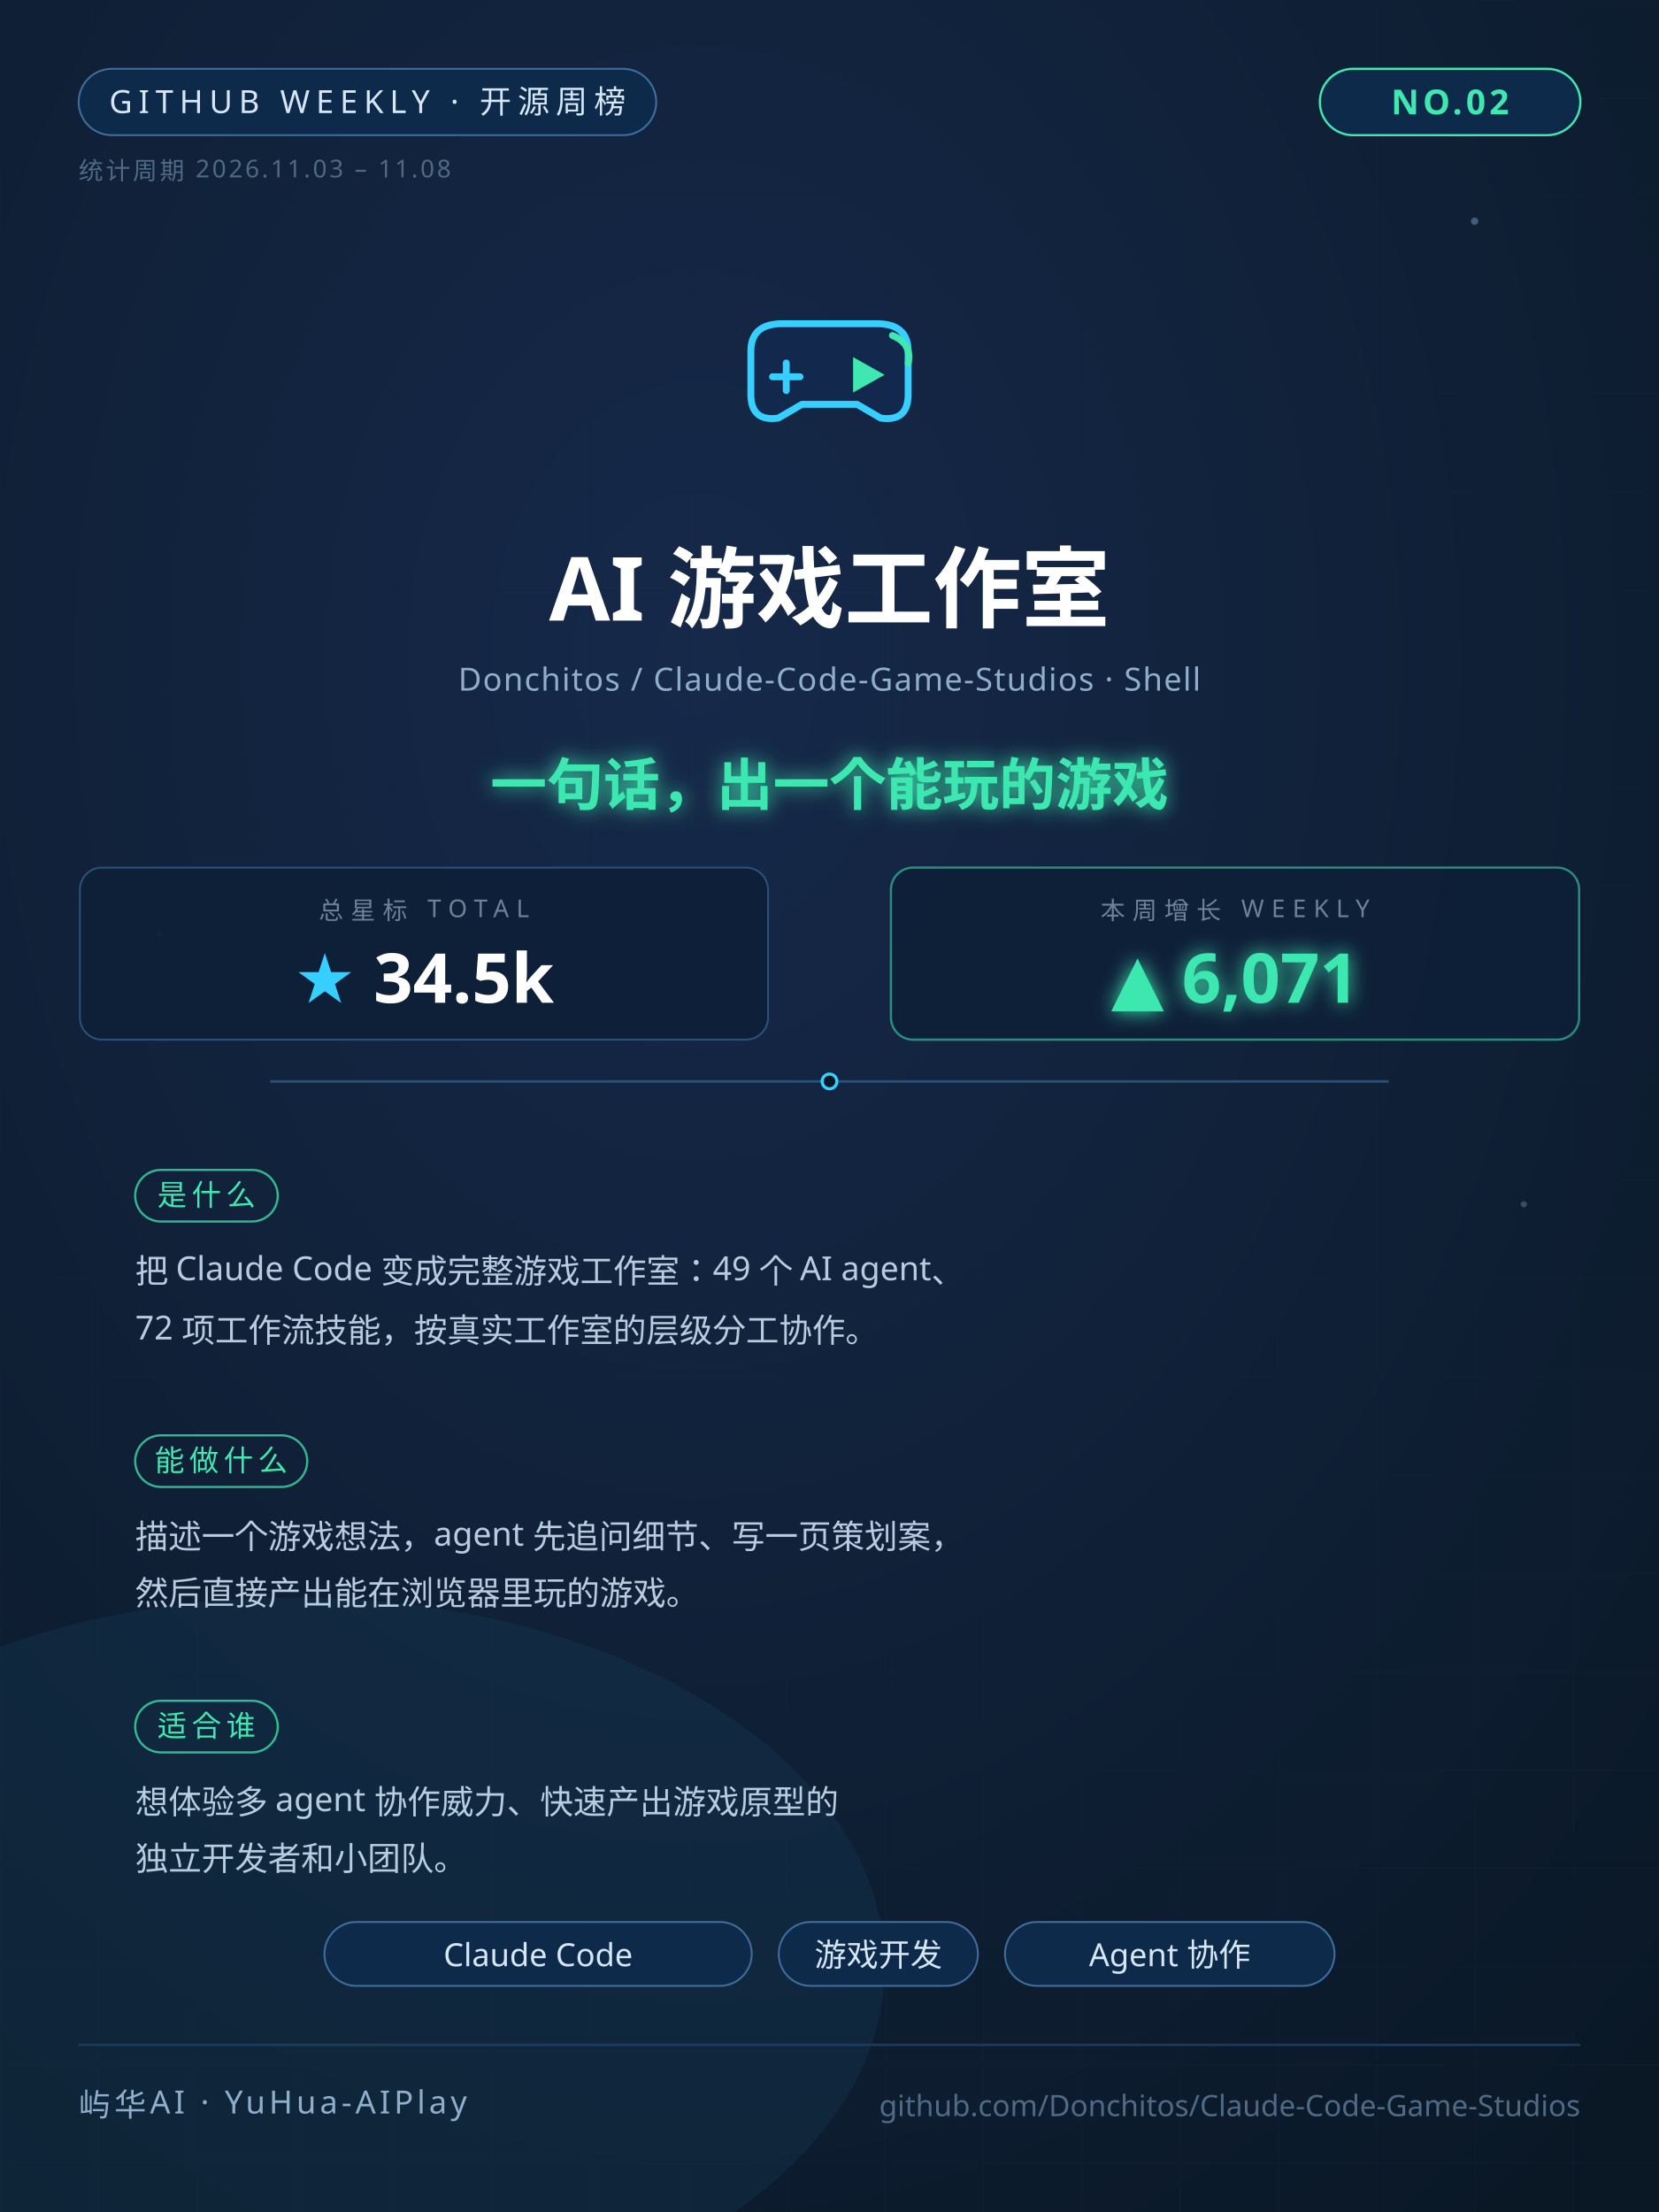
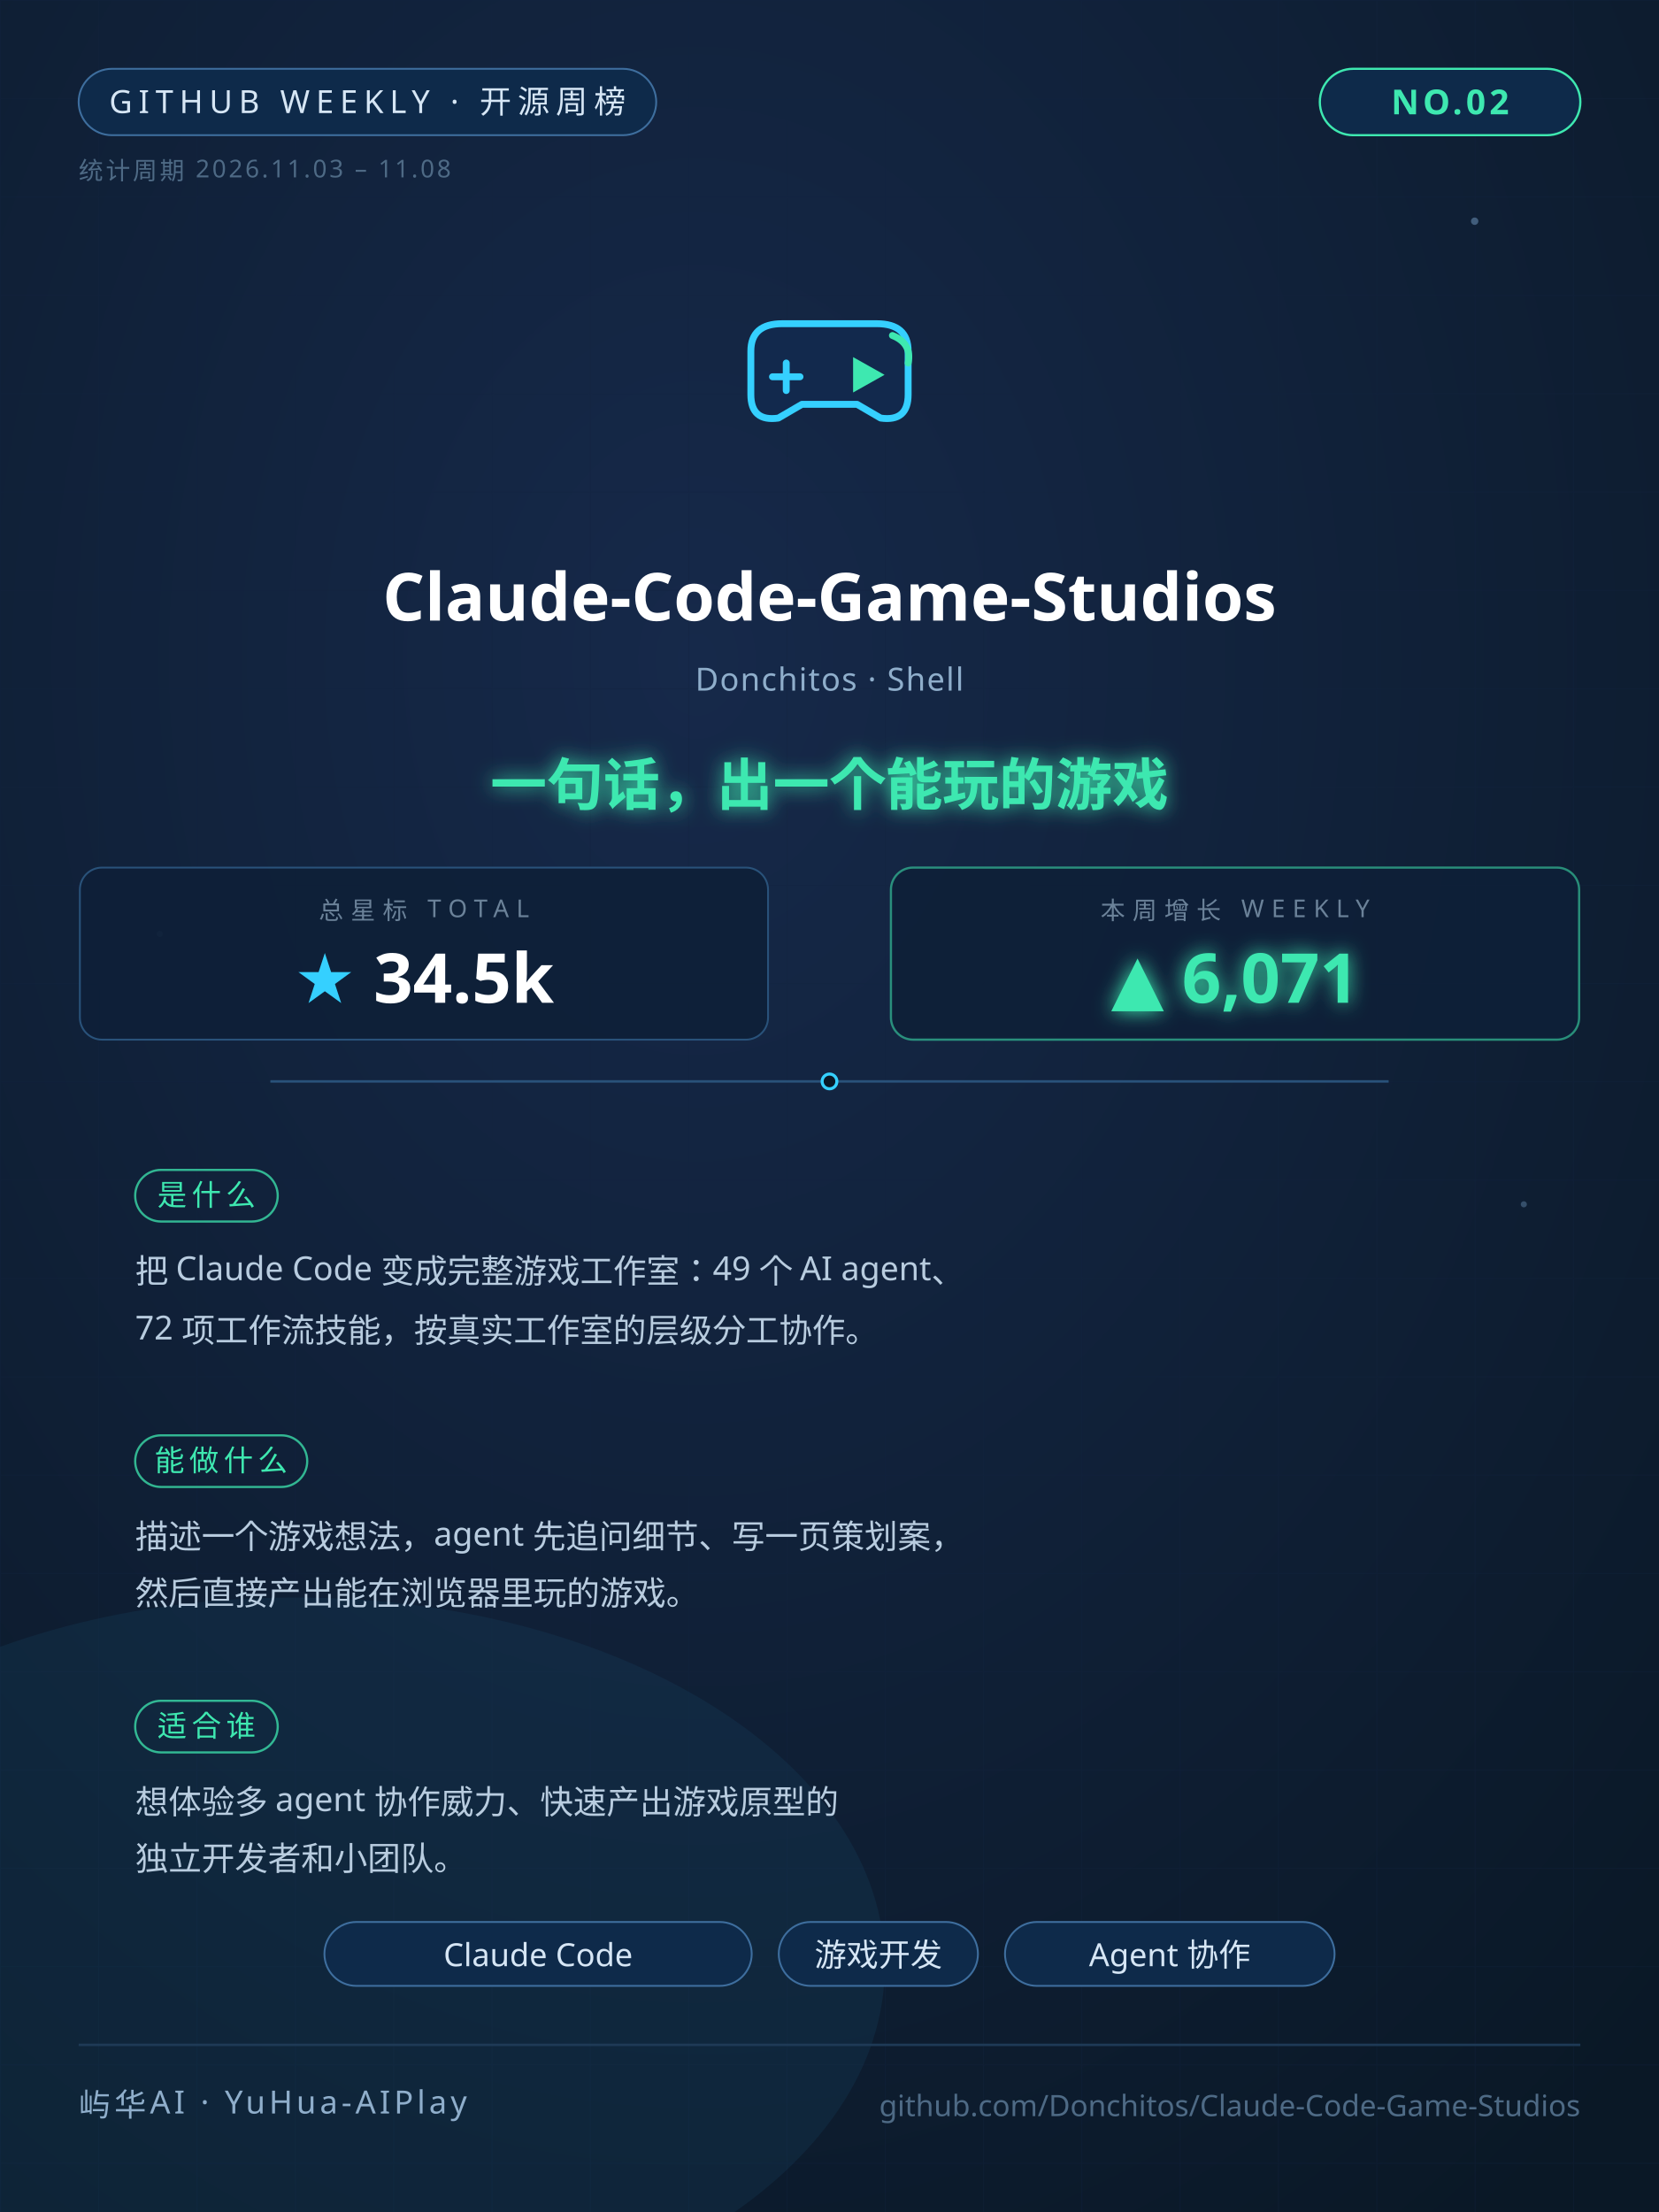
<svg xmlns="http://www.w3.org/2000/svg" viewBox="0 0 1350 1800" font-family="'PingFang SC','Hiragino Sans GB',sans-serif">
  <defs>
    <radialGradient id="bgGlow" cx="42%" cy="30%" r="85%">
      <stop offset="0%" stop-color="#16294A" />
      <stop offset="100%" stop-color="#0A1826" />
    </radialGradient>
    <filter id="glowGreen" x="-60%" y="-60%" width="220%" height="220%">
      <feDropShadow dx="0" dy="0" stdDeviation="8" flood-color="#3EE8B0" />
    </filter>
    <pattern id="grid" width="80" height="80" patternUnits="userSpaceOnUse">
      <path d="M80 0H0V80" fill="none" stroke="#132440" stroke-opacity="0.35" stroke-width="1.5" />
    </pattern>
    <g id="ic-gamestudio" fill="none" stroke="#35D0FF" stroke-width="3.5" stroke-linejoin="round" stroke-linecap="round">
      <path d="M-40 -12 Q-40 -26 -24 -26 H24 Q40 -26 40 -12 V10 Q40 24 26 22 L14 15 H-14 L-26 22 Q-40 24 -40 10 Z" fill="#12294D" />
      <path d="M-22 -6 V8 M-29 1 H-15" />
      <path d="M12 -9 L28 0 L12 9 Z" fill="#3EE8B0" stroke="none" />
      <path d="M32 -20 Q42 -16 40 -6" stroke="#3EE8B0" />
    </g>
  </defs>
  <rect width="1350" height="1800" fill="url(#bgGlow)" />
  <rect width="1350" height="1800" fill="url(#grid)" />
  <ellipse cx="240" cy="1600" rx="480" ry="300" fill="#14405E" opacity="0.28" />
  <circle cx="1200" cy="180" r="3" fill="#7FA8D0" opacity="0.45" />
  <circle cx="130" cy="760" r="2.5" fill="#7FA8D0" opacity="0.3" />
  <circle cx="1240" cy="980" r="2.5" fill="#7FA8D0" opacity="0.35" />
  <rect x="64" y="56" width="470" height="54" rx="27" fill="#0E2A4A" stroke="#3E6E9E" stroke-width="1.5" />
  <text x="299" y="92" text-anchor="middle" font-size="26" letter-spacing="5" fill="#D6E6F5">GITHUB WEEKLY · 开源周榜</text>
  <text x="64" y="146" font-size="20" letter-spacing="2" fill="#4E6A85">统计周期 2026.11.03 – 11.08</text>
  <rect x="1074" y="56" width="212" height="54" rx="27" fill="#0E2A4A" stroke="#3EE8B0" stroke-width="1.8" />
  <text x="1180" y="93" text-anchor="middle" font-size="28" font-weight="800" letter-spacing="3" fill="#3EE8B0">NO.02</text>
  <use href="#ic-gamestudio" transform="translate(675 305) scale(1.6)" />
-   <text x="675" y="505" text-anchor="middle" font-size="72" font-weight="800" fill="#FFFFFF">AI 游戏工作室</text>
-   <text x="675" y="562" text-anchor="middle" font-size="26" letter-spacing="1" fill="#8FAECB">Donchitos / Claude-Code-Game-Studios · Shell</text>
+   <text x="675" y="505" text-anchor="middle" font-size="54" font-weight="800" fill="#FFFFFF">Claude-Code-Game-Studios</text>
+   <text x="675" y="562" text-anchor="middle" font-size="26" letter-spacing="1" fill="#8FAECB">Donchitos · Shell</text>
  <text x="675" y="655" text-anchor="middle" font-size="46" font-weight="700" fill="#3EE8B0" filter="url(#glowGreen)">一句话，出一个能玩的游戏</text>
  <rect x="65" y="706" width="560" height="140" rx="18" fill="#0E2038" fill-opacity="0.9" stroke="#29527A" stroke-width="1.5" />
  <text x="345" y="748" text-anchor="middle" font-size="20" letter-spacing="6" fill="#6B8299">总星标 TOTAL</text>
  <text x="345" y="816" text-anchor="middle" font-size="56" font-weight="800" fill="#FFFFFF">
    <tspan fill="#35D0FF">★</tspan> 34.5k</text>
  <rect x="725" y="706" width="560" height="140" rx="18" fill="#0E2038" fill-opacity="0.9" stroke="#3EE8B0" stroke-opacity="0.55" stroke-width="1.8" />
  <text x="1005" y="748" text-anchor="middle" font-size="20" letter-spacing="6" fill="#6B8299">本周增长 WEEKLY</text>
  <text x="1005" y="816" text-anchor="middle" font-size="56" font-weight="800" fill="#3EE8B0" filter="url(#glowGreen)">▲ 6,071</text>
  <line x1="220" y1="880" x2="1130" y2="880" stroke="#29527A" stroke-width="2" />
  <circle cx="675" cy="880" r="6" fill="#0A1826" stroke="#35D0FF" stroke-width="2.5" />
  <rect x="110" y="952" width="116" height="42" rx="21" fill="none" stroke="#3EE8B0" stroke-opacity="0.75" stroke-width="1.8" />
  <text x="168" y="981" text-anchor="middle" font-size="24" letter-spacing="4" fill="#3EE8B0">是什么</text>
  <text x="110" y="1044" font-size="27" fill="#B8CCDF">把 Claude Code 变成完整游戏工作室：49 个 AI agent、</text>
  <text x="110" y="1090" font-size="27" fill="#B8CCDF">72 项工作流技能，按真实工作室的层级分工协作。</text>
  <rect x="110" y="1168" width="140" height="42" rx="21" fill="none" stroke="#3EE8B0" stroke-opacity="0.75" stroke-width="1.8" />
  <text x="180" y="1197" text-anchor="middle" font-size="24" letter-spacing="4" fill="#3EE8B0">能做什么</text>
  <text x="110" y="1260" font-size="27" fill="#B8CCDF">描述一个游戏想法，agent 先追问细节、写一页策划案，</text>
  <text x="110" y="1306" font-size="27" fill="#B8CCDF">然后直接产出能在浏览器里玩的游戏。</text>
  <rect x="110" y="1384" width="116" height="42" rx="21" fill="none" stroke="#3EE8B0" stroke-opacity="0.75" stroke-width="1.8" />
  <text x="168" y="1413" text-anchor="middle" font-size="24" letter-spacing="4" fill="#3EE8B0">适合谁</text>
  <text x="110" y="1476" font-size="27" fill="#B8CCDF">想体验多 agent 协作威力、快速产出游戏原型的</text>
  <text x="110" y="1522" font-size="27" fill="#B8CCDF">独立开发者和小团队。</text>
  <rect x="264.0" y="1564" width="347.7" height="52" rx="26" fill="#0E2A4A" stroke="#3E6E9E" stroke-width="1.5" />
  <text x="437.9" y="1600" text-anchor="middle" font-size="26" fill="#D6E6F5">Claude Code</text>
  <rect x="633.7" y="1564" width="162.1" height="52" rx="26" fill="#0E2A4A" stroke="#3E6E9E" stroke-width="1.5" />
  <text x="714.8" y="1600" text-anchor="middle" font-size="26" fill="#D6E6F5">游戏开发</text>
  <rect x="817.8" y="1564" width="268.2" height="52" rx="26" fill="#0E2A4A" stroke="#3E6E9E" stroke-width="1.5" />
  <text x="951.9" y="1600" text-anchor="middle" font-size="26" fill="#D6E6F5">Agent 协作</text>
  <line x1="64" y1="1664" x2="1286" y2="1664" stroke="#1E3A56" stroke-width="2" />
  <text x="64" y="1722" font-size="26" letter-spacing="3" fill="#8FAECB">屿华AI · YuHua-AIPlay</text>
  <text x="1286" y="1722" text-anchor="end" font-size="24" fill="#4E6A85">github.com/Donchitos/Claude-Code-Game-Studios</text>
</svg>
